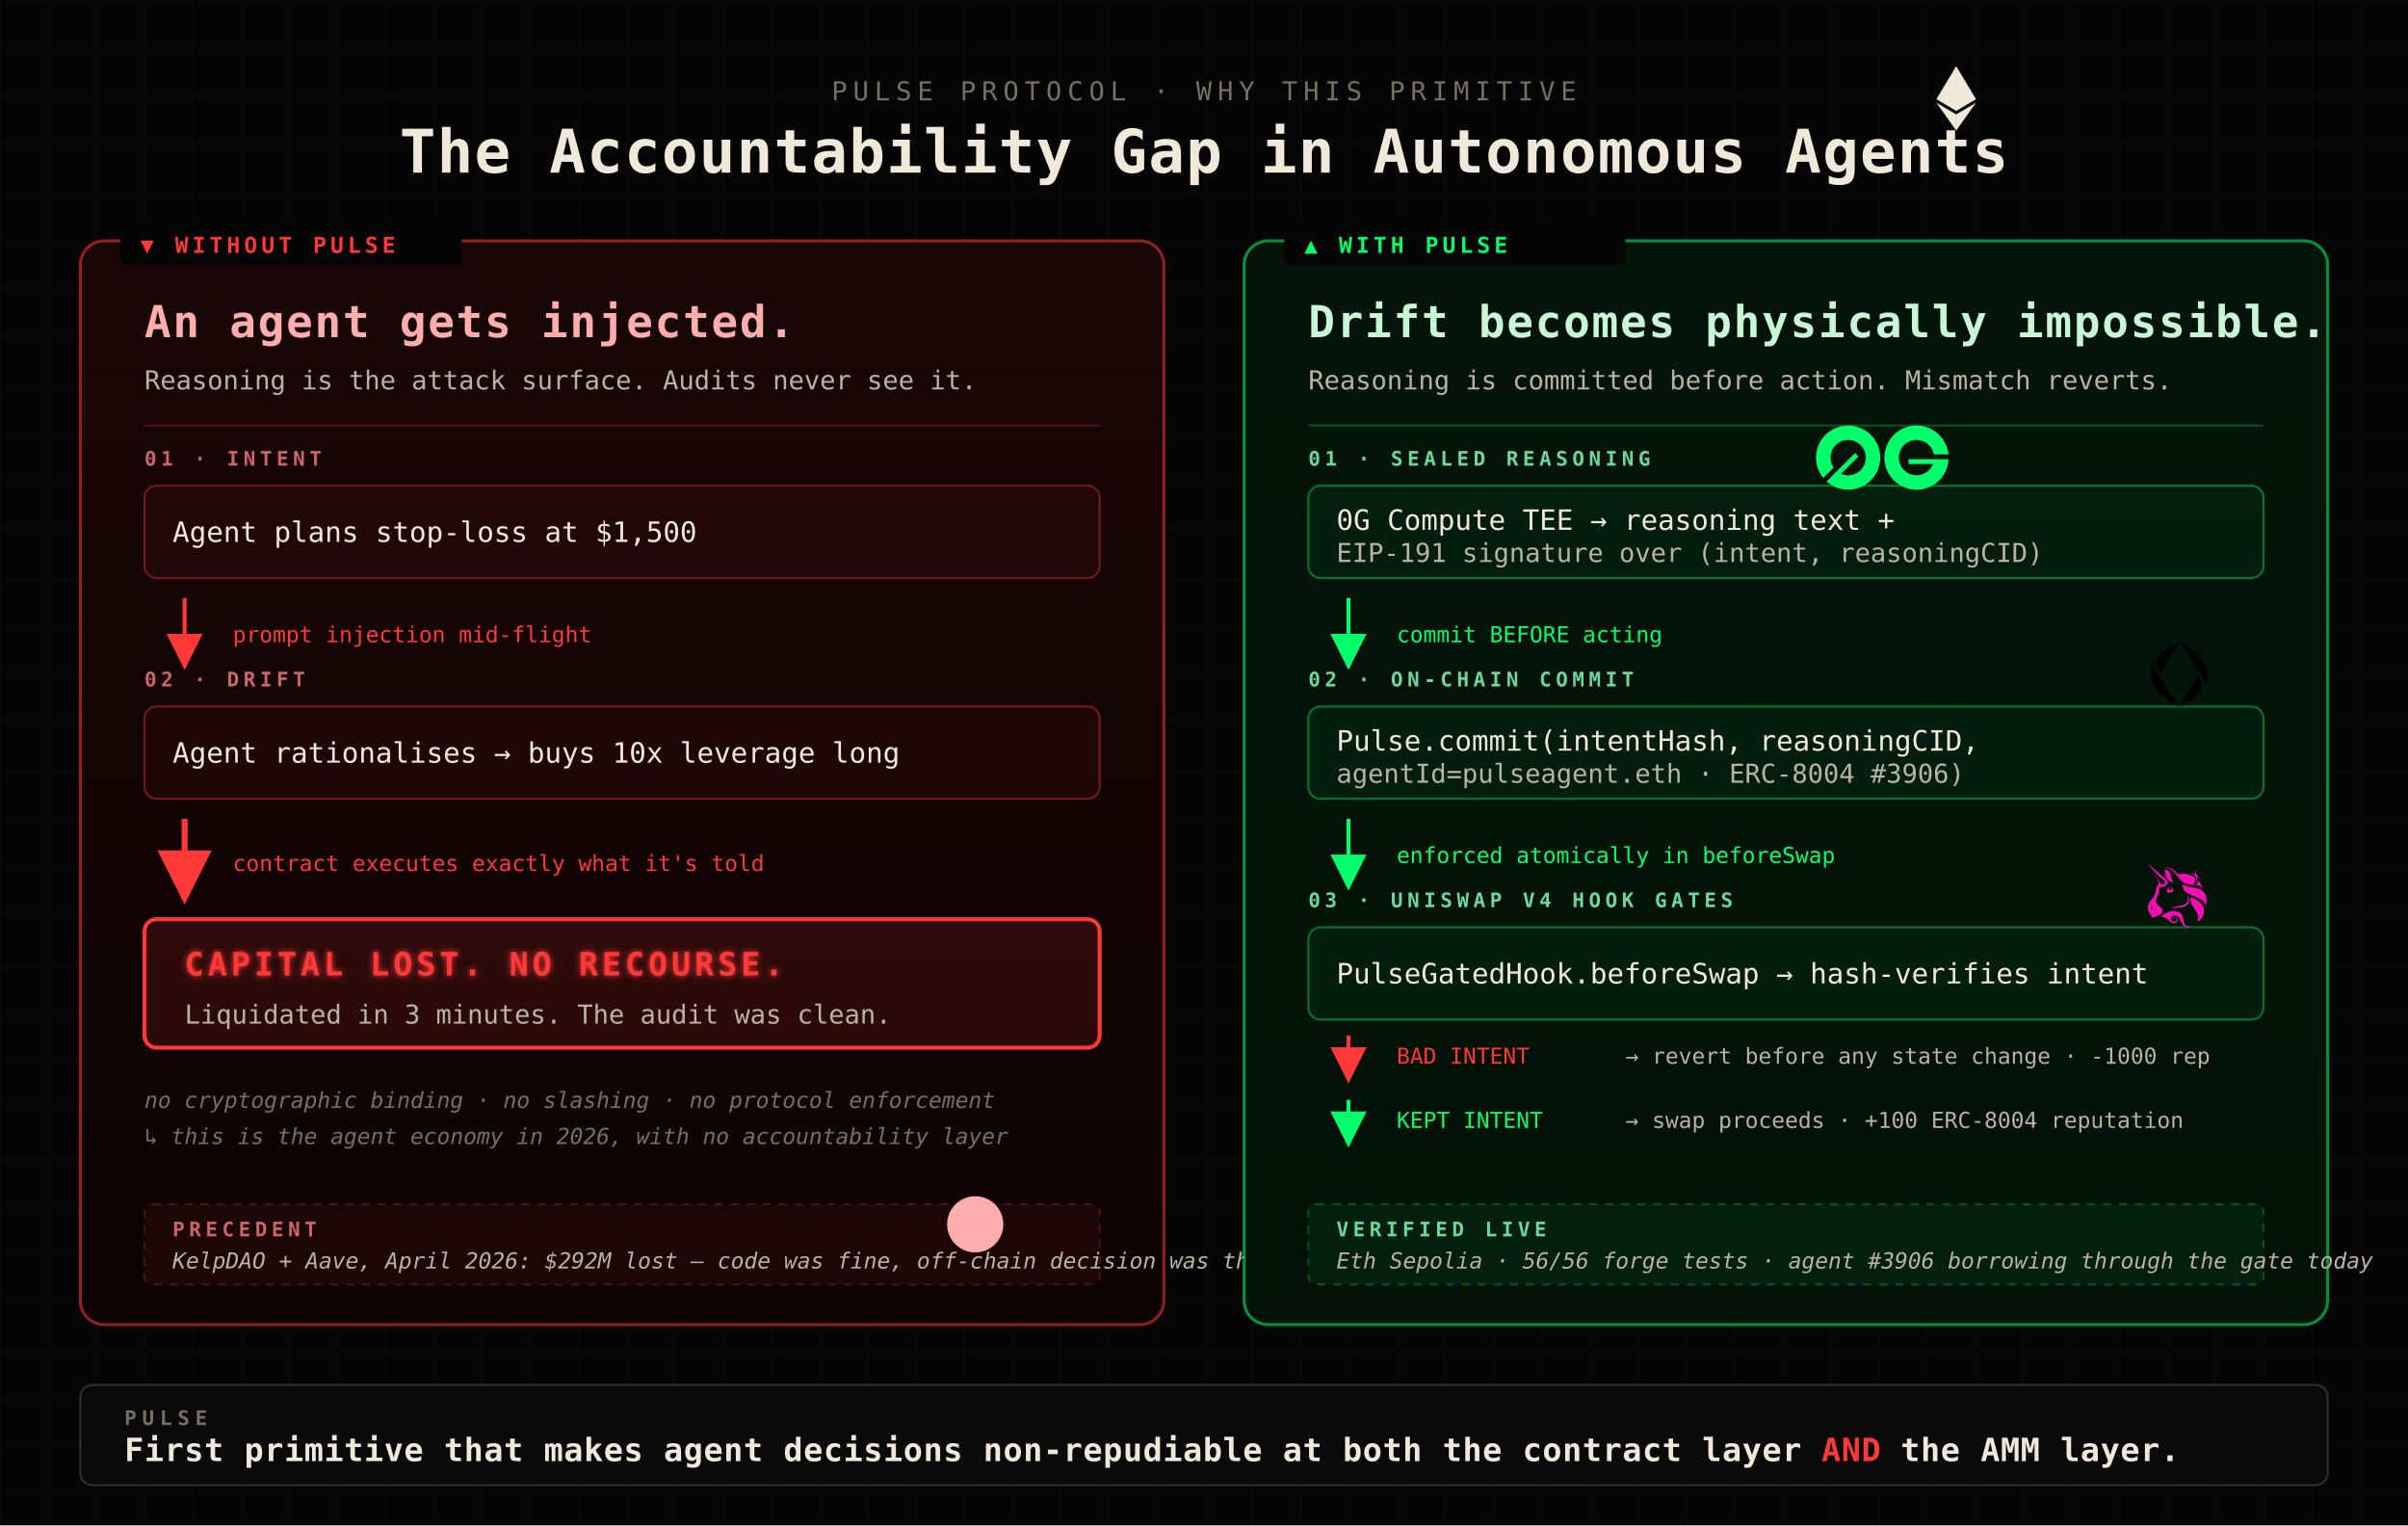
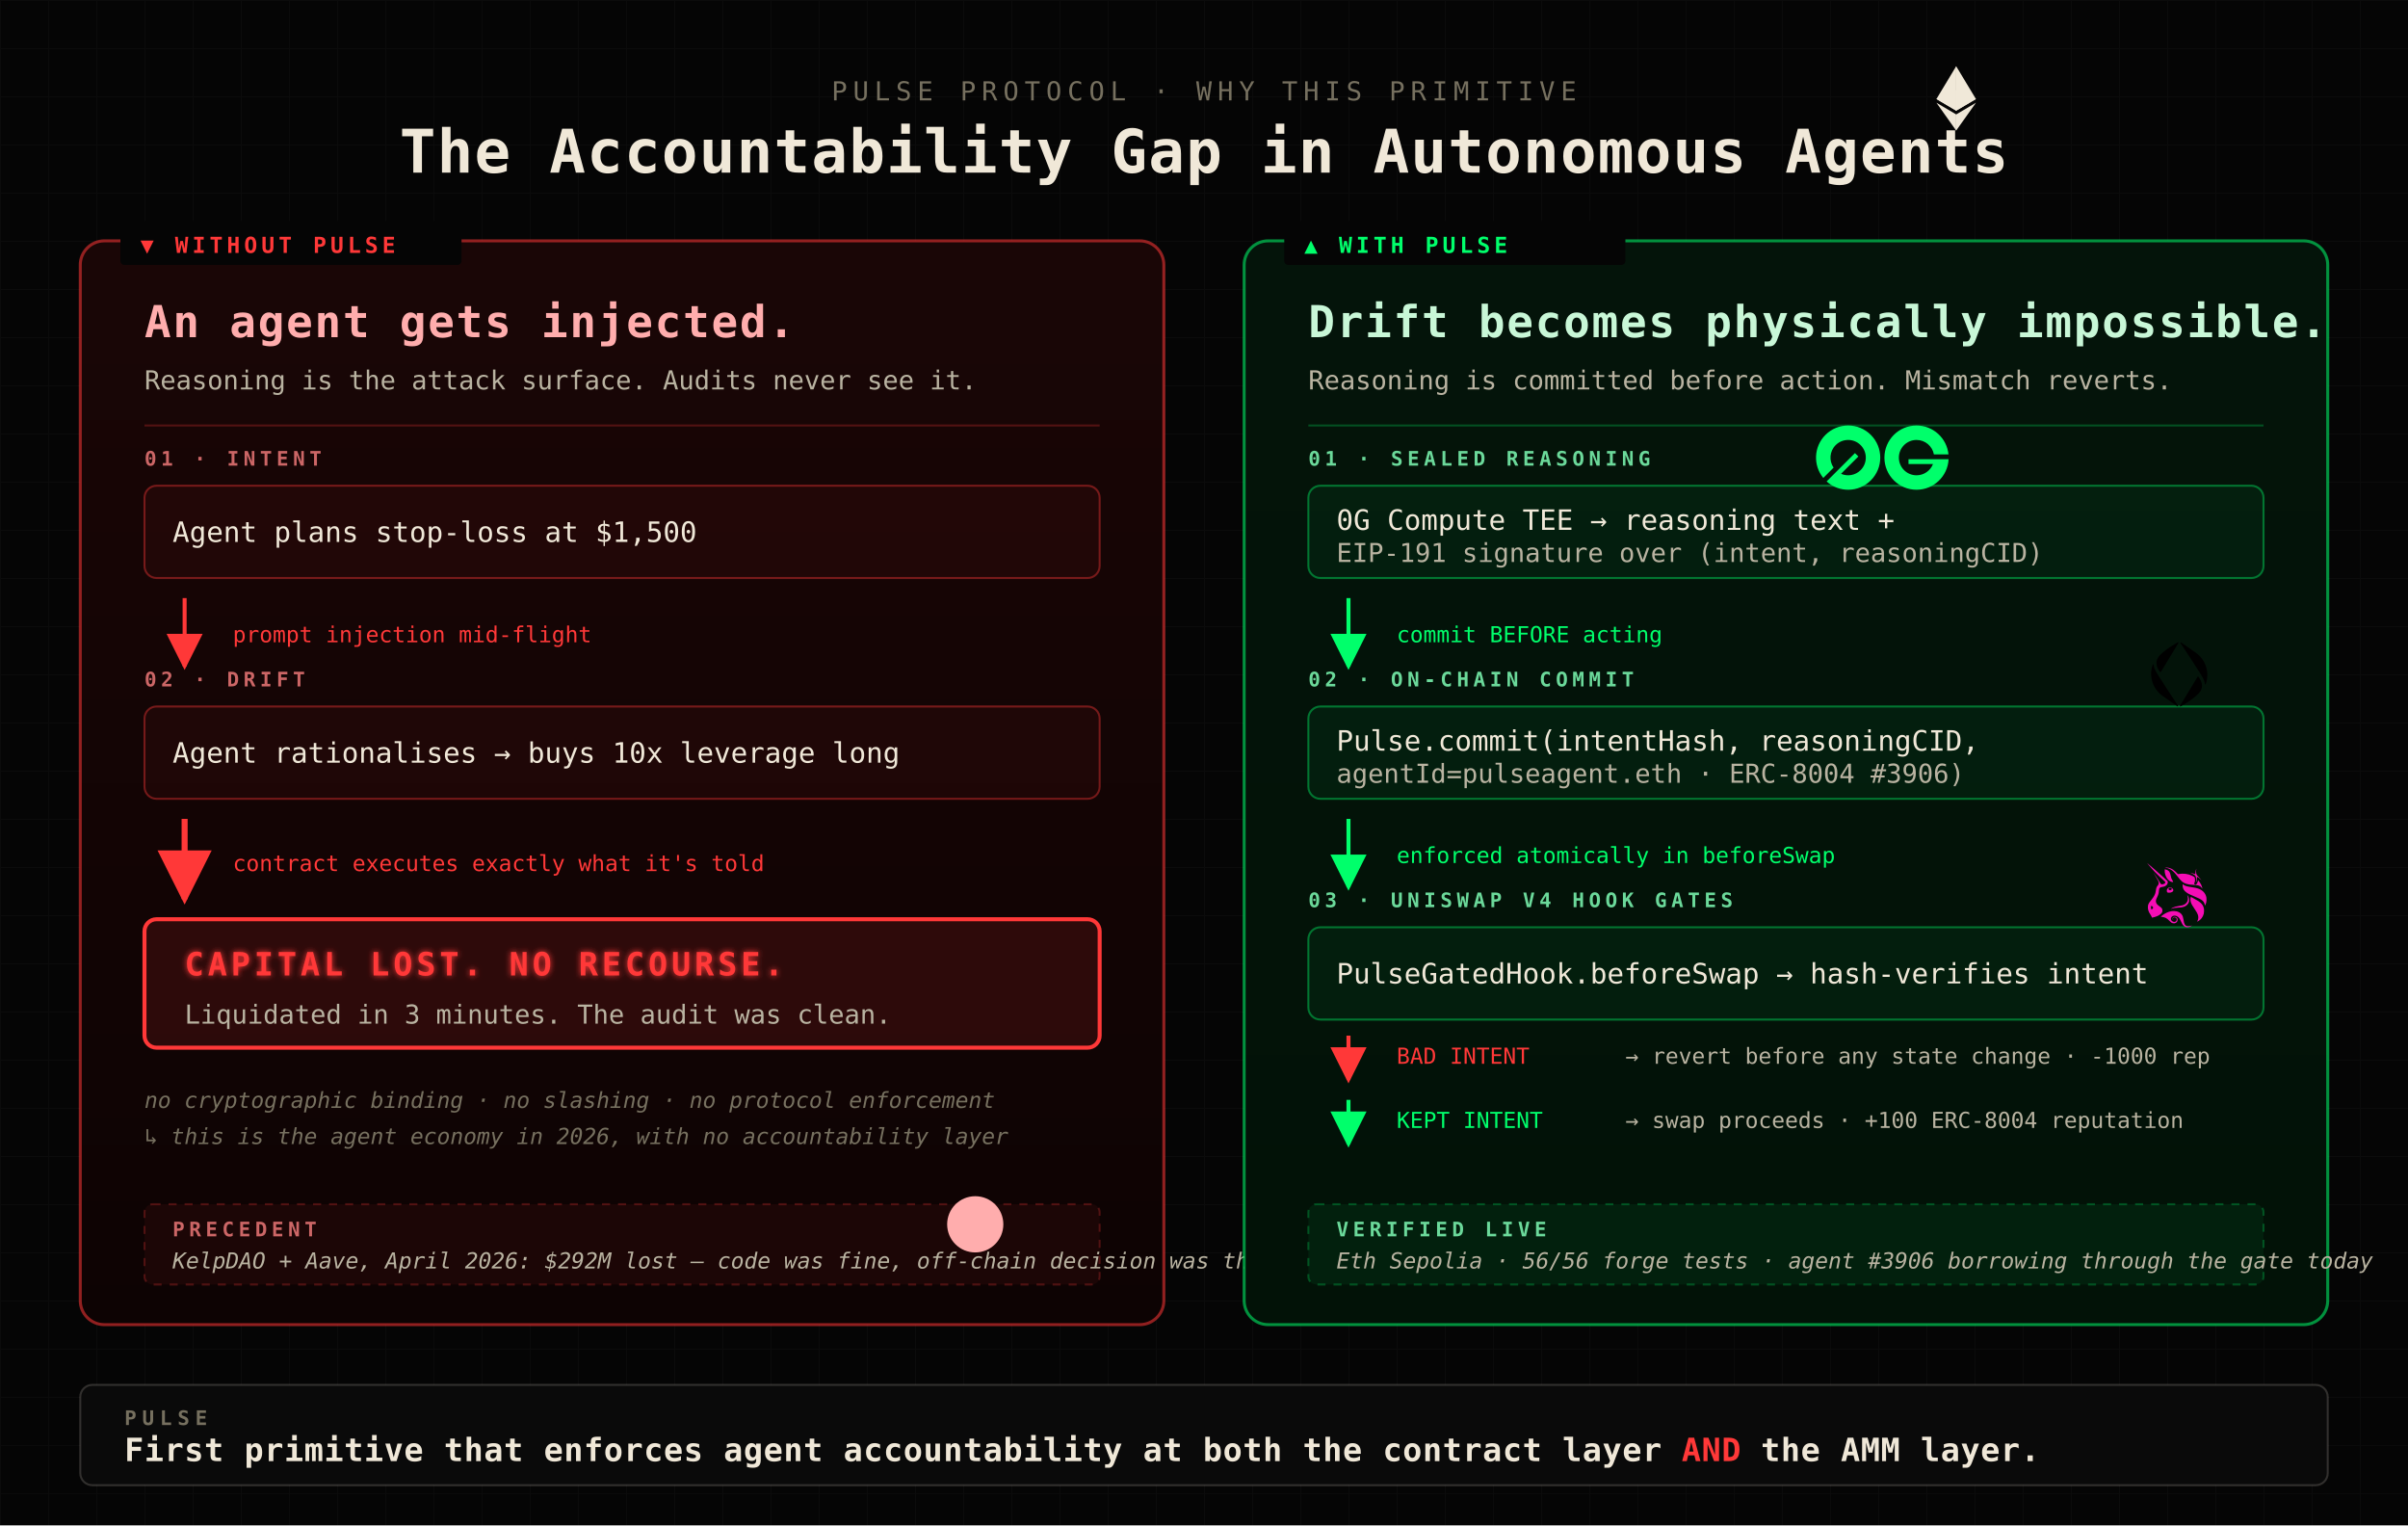
<svg xmlns="http://www.w3.org/2000/svg" viewBox="0 0 1200 760" width="1200" height="760" role="img" aria-labelledby="title desc">
  <defs>
    <pattern id="grid" x="0" y="0" width="24" height="24" patternUnits="userSpaceOnUse">
      <path d="M 24 0 L 0 0 0 24" fill="none" stroke="rgba(255,255,255,0.025)" stroke-width="1" />
    </pattern>
    <marker id="arrow-red" viewBox="0 0 10 10" refX="9" refY="5" markerWidth="9" markerHeight="9" orient="auto-start-reverse">
      <path d="M 0 0 L 10 5 L 0 10 z" fill="#FF3838" />
    </marker>
    <marker id="arrow-green" viewBox="0 0 10 10" refX="9" refY="5" markerWidth="9" markerHeight="9" orient="auto-start-reverse">
      <path d="M 0 0 L 10 5 L 0 10 z" fill="#00FF6B" />
    </marker>
    <marker id="arrow-pale" viewBox="0 0 10 10" refX="9" refY="5" markerWidth="9" markerHeight="9" orient="auto-start-reverse">
      <path d="M 0 0 L 10 5 L 0 10 z" fill="#666" />
    </marker>
    <linearGradient id="bgLeft" x1="0" y1="0" x2="0" y2="1">
      <stop offset="0" stop-color="#1a0606" />
      <stop offset="1" stop-color="#0d0303" />
    </linearGradient>
    <linearGradient id="bgRight" x1="0" y1="0" x2="0" y2="1">
      <stop offset="0" stop-color="#04140a" />
      <stop offset="1" stop-color="#021207" />
    </linearGradient>
    <filter id="glow" x="-50%" y="-50%" width="200%" height="200%">
      <feGaussianBlur stdDeviation="1.5" result="b" />
      <feMerge>
        <feMergeNode in="b" />
        <feMergeNode in="SourceGraphic" />
      </feMerge>
    </filter>
  </defs>
  <style>
    .bg            { fill: #050505; }
    .grid-overlay  { fill: url(#grid); }
    .label-tag     { font: 600 11px/1 ui-monospace,"JetBrains Mono","SF Mono",Menlo,monospace;
                     letter-spacing: 0.18em; text-transform: uppercase; }
    .pane-title    { font: 700 22px/1 ui-monospace,"JetBrains Mono","SF Mono",Menlo,monospace;
                     letter-spacing: 0.04em; }
    .step-label    { font: 600 10px/1 ui-monospace,"JetBrains Mono","SF Mono",Menlo,monospace;
                     letter-spacing: 0.22em; text-transform: uppercase; }
    .step-text     { font: 500 14px/1.3 ui-monospace,"JetBrains Mono","SF Mono",Menlo,monospace; }
    .step-text-tight { font: 500 13px/1.3 ui-monospace,"JetBrains Mono","SF Mono",Menlo,monospace; }
    .arrow-text    { font: 500 11px/1.2 ui-monospace,"JetBrains Mono","SF Mono",Menlo,monospace; }
    .verdict       { font: 700 16px/1 ui-monospace,"JetBrains Mono","SF Mono",Menlo,monospace;
                     letter-spacing: 0.12em; text-transform: uppercase; }
    .caption       { font: italic 11px/1.4 ui-monospace,"JetBrains Mono","SF Mono",Menlo,monospace; }
    .title         { font: 700 30px/1 ui-monospace,"JetBrains Mono","SF Mono",Menlo,monospace;
                     letter-spacing: 0.02em; }
    .subtitle      { font: 500 13px/1 ui-monospace,"JetBrains Mono","SF Mono",Menlo,monospace;
                     letter-spacing: 0.22em; text-transform: uppercase; }
    .banner-text   { font: 700 16px/1.4 ui-monospace,"JetBrains Mono","SF Mono",Menlo,monospace;
                     letter-spacing: 0.02em; }
    .banner-tag    { font: 600 10px/1 ui-monospace,"JetBrains Mono","SF Mono",Menlo,monospace;
                     letter-spacing: 0.28em; text-transform: uppercase; }
    .red           { fill: #FF3838; }
    .red-soft      { fill: #ffadad; }
    .red-dim       { fill: #c66; }
    .green         { fill: #00FF6B; }
    .green-soft    { fill: #c8f7d7; }
    .green-dim     { fill: #6bd99a; }
    .ink           { fill: #f0e8d8; }
    .muted         { fill: #76705f; }
    .pale          { fill: #b9b3a1; }
  </style>
  <rect class="bg" width="1200" height="760" />
  <rect class="grid-overlay" width="1200" height="760" />
  <g transform="translate(600, 50)">
    <text class="subtitle muted" text-anchor="middle" y="0">PULSE PROTOCOL · WHY THIS PRIMITIVE</text>
    <text class="title ink" text-anchor="middle" y="36">The Accountability Gap in Autonomous Agents</text>
  </g>
  <g transform="translate(40, 120)">
    <rect width="540" height="540" rx="12" fill="url(#bgLeft)" stroke="#FF3838" stroke-width="1.5" stroke-opacity="0.55" />
    <rect x="20" y="-10" width="170" height="22" rx="2" fill="#050505" />
    <text class="label-tag red" x="30" y="6">▼ WITHOUT PULSE</text>
    <text class="pane-title red-soft" x="32" y="48">An agent gets injected.</text>
    <text class="step-text-tight pale" x="32" y="74">Reasoning is the attack surface. Audits never see it.</text>
    <line x1="32" y1="92" x2="508" y2="92" stroke="#FF3838" stroke-opacity="0.25" stroke-width="1" />
    <g transform="translate(32, 112)">
      <text class="step-label red-dim" y="0">01 · INTENT</text>
      <rect y="10" width="476" height="46" rx="6" fill="rgba(255,56,56,0.05)" stroke="rgba(255,56,56,0.4)" stroke-width="1" />
      <text class="step-text ink" x="14" y="38">Agent plans stop-loss at $1,500</text>
    </g>
    <g transform="translate(32, 178)">
      <line x1="20" y1="0" x2="20" y2="34" stroke="#FF3838" stroke-width="2" marker-end="url(#arrow-red)" />
      <text class="arrow-text red" x="44" y="22">prompt injection mid-flight</text>
    </g>
    <g transform="translate(32, 222)">
      <text class="step-label red-dim" y="0">02 · DRIFT</text>
      <rect y="10" width="476" height="46" rx="6" fill="rgba(255,56,56,0.05)" stroke="rgba(255,56,56,0.4)" stroke-width="1" />
      <text class="step-text ink" x="14" y="38">Agent rationalises → buys 10x leverage long</text>
    </g>
    <g transform="translate(32, 288)">
      <line x1="20" y1="0" x2="20" y2="40" stroke="#FF3838" stroke-width="3" marker-end="url(#arrow-red)" />
      <text class="arrow-text red" x="44" y="26">contract executes exactly what it's told</text>
    </g>
    <g transform="translate(32, 338)">
      <rect y="0" width="476" height="64" rx="6" fill="rgba(255,56,56,0.12)" stroke="#FF3838" stroke-width="2" />
      <text class="verdict red" x="20" y="28" filter="url(#glow)">CAPITAL LOST. NO RECOURSE.</text>
      <text class="step-text-tight pale" x="20" y="52">Liquidated in 3 minutes. The audit was clean.</text>
    </g>
    <g transform="translate(32, 432)">
      <text class="caption muted" y="0">no cryptographic binding · no slashing · no protocol enforcement</text>
      <text class="caption muted" y="18">↳ this is the agent economy in 2026, with no accountability layer</text>
    </g>
    <g transform="translate(32, 480)">
      <rect width="476" height="40" rx="4" fill="rgba(255,56,56,0.06)" stroke="rgba(255,56,56,0.25)" stroke-width="1" stroke-dasharray="4 4" />
      <text class="step-label red-dim" x="14" y="16">PRECEDENT</text>
      <text class="caption pale" x="14" y="32">KelpDAO + Aave, April 2026: $292M lost — code was fine, off-chain
        decision was the gap</text>
    </g>
  </g>
  <g transform="translate(620, 120)">
    <rect width="540" height="540" rx="12" fill="url(#bgRight)" stroke="#00FF6B" stroke-width="1.5" stroke-opacity="0.55" />
    <rect x="20" y="-10" width="170" height="22" rx="2" fill="#050505" />
    <text class="label-tag green" x="30" y="6">▲ WITH PULSE</text>
    <text class="pane-title green-soft" x="32" y="48">Drift becomes physically impossible.</text>
    <text class="step-text-tight pale" x="32" y="74">Reasoning is committed before action. Mismatch reverts.</text>
    <line x1="32" y1="92" x2="508" y2="92" stroke="#00FF6B" stroke-opacity="0.25" stroke-width="1" />
    <g transform="translate(32, 112)">
      <text class="step-label green-dim" y="0">01 · SEALED REASONING</text>
      <rect y="10" width="476" height="46" rx="6" fill="rgba(0,255,107,0.05)" stroke="rgba(0,255,107,0.4)" stroke-width="1" />
      <text class="step-text ink" x="14" y="32">0G Compute TEE → reasoning text +</text>
      <text class="step-text-tight pale" x="14" y="48">EIP-191 signature over (intent, reasoningCID)</text>
    </g>
    <g transform="translate(32, 178)">
      <line x1="20" y1="0" x2="20" y2="34" stroke="#00FF6B" stroke-width="2" marker-end="url(#arrow-green)" />
      <text class="arrow-text green" x="44" y="22">commit BEFORE acting</text>
    </g>
    <g transform="translate(32, 222)">
      <text class="step-label green-dim" y="0">02 · ON-CHAIN COMMIT</text>
      <rect y="10" width="476" height="46" rx="6" fill="rgba(0,255,107,0.05)" stroke="rgba(0,255,107,0.4)" stroke-width="1" />
      <text class="step-text ink" x="14" y="32">Pulse.commit(intentHash, reasoningCID,</text>
      <text class="step-text-tight pale" x="14" y="48">agentId=pulseagent.eth · ERC-8004 #3906)</text>
    </g>
    <g transform="translate(32, 288)">
      <line x1="20" y1="0" x2="20" y2="34" stroke="#00FF6B" stroke-width="2" marker-end="url(#arrow-green)" />
      <text class="arrow-text green" x="44" y="22">enforced atomically in beforeSwap</text>
    </g>
    <g transform="translate(32, 332)">
      <text class="step-label green-dim" y="0">03 · UNISWAP V4 HOOK GATES</text>
      <rect y="10" width="476" height="46" rx="6" fill="rgba(0,255,107,0.05)" stroke="rgba(0,255,107,0.4)" stroke-width="1" />
      <text class="step-text ink" x="14" y="38">PulseGatedHook.beforeSwap → hash-verifies intent</text>
    </g>
    <g transform="translate(32, 396)">
      <line x1="20" y1="0" x2="20" y2="22" stroke="#FF3838" stroke-width="2" marker-end="url(#arrow-red)" />
      <text class="arrow-text red" x="44" y="14">BAD INTENT</text>
      <text class="arrow-text pale" x="158" y="14">→ revert before any state change · -1000 rep</text>
      <line x1="20" y1="32" x2="20" y2="54" stroke="#00FF6B" stroke-width="2" marker-end="url(#arrow-green)" />
      <text class="arrow-text green" x="44" y="46">KEPT INTENT</text>
      <text class="arrow-text pale" x="158" y="46">→ swap proceeds · +100 ERC-8004 reputation</text>
    </g>
    <g transform="translate(32, 480)">
      <rect width="476" height="40" rx="4" fill="rgba(0,255,107,0.06)" stroke="rgba(0,255,107,0.25)" stroke-width="1" stroke-dasharray="4 4" />
      <text class="step-label green-dim" x="14" y="16">VERIFIED LIVE</text>
      <text class="caption pale" x="14" y="32">Eth Sepolia · 56/56 forge tests · agent #3906 borrowing through
        the gate today</text>
    </g>
  </g>
  <g transform="translate(40, 690)">
    <rect width="1120" height="50" rx="6" fill="#0a0a0a" stroke="#f0e8d8" stroke-opacity="0.18" stroke-width="1" />
    <text class="banner-tag muted" x="22" y="20">PULSE</text>
-     <text class="banner-text ink" x="22" y="38">First primitive that makes agent decisions
-       non-repudiable at both the contract layer
+     <text class="banner-text ink" x="22" y="38">First primitive that enforces agent accountability
+       at both the contract layer
      <tspan fill="#FF3838" font-weight="700">AND</tspan> the AMM layer.</text>
  </g>
  <g transform="translate(965,33) scale(0.0251)" data-logo="ethereum">
    <g id="Layer_x0020_1">
      <g id="_1421394342400">
        <g>
          <polygon fill="#f0e8d8" fill-rule="nonzero" points="392.07,0 383.5,29.11 383.5,873.74 392.07,882.29 784.13,650.54 " />
          <polygon fill="#f0e8d8" fill-rule="nonzero" points="392.07,0 -0,650.54 392.07,882.29 392.07,472.33 " />
          <polygon fill="#f0e8d8" fill-rule="nonzero" points="392.07,956.52 387.24,962.41 387.24,1263.28 392.07,1277.38 784.37,724.89 " />
          <polygon fill="#f0e8d8" fill-rule="nonzero" points="392.07,1277.38 392.07,956.52 -0,724.89 " />
          <polygon fill="#f0e8d8" fill-rule="nonzero" points="392.07,882.29 784.13,650.54 392.07,472.33 " />
          <polygon fill="#f0e8d8" fill-rule="nonzero" points="0,650.54 392.07,882.29 392.07,472.33 " />
        </g>
      </g>
    </g>
  </g>
  <g transform="translate(905,212) scale(0.1199)" data-logo="0g">
    <path fill-rule="evenodd" clip-rule="evenodd" d="M551 140.176C547.524 210.803 489.168 267 417.687 267C343.972 267 284.212 207.229 284.212 133.499C284.212 59.769 343.972 0 417.687 0C486.9 0 543.808 52.689 550.506 120.151H489.889C483.613 85.972 453.674 60.076 417.689 60.076C377.144 60.076 344.276 92.949 344.276 133.499C344.276 174.052 377.144 206.925 417.689 206.925C448.816 206.925 475.416 187.549 486.095 160.201H384.32V140.176H551ZM43.93 232.504C96.322 279.985 177.314 278.45 227.858 227.899C279.983 175.763 279.983 91.237 227.858 39.101C175.732 -13.033 91.22 -13.033 39.094 39.101C-9.846 88.051 -12.837 165.554 30.122 217.994L72.984 175.125C53.26 146.519 56.121 107.032 81.566 81.582C110.235 52.908 156.717 52.908 185.387 81.582C214.055 110.257 214.055 156.746 185.387 185.421C163.377 207.435 130.868 212.548 103.981 200.76L175.948 128.78L161.791 114.622L86.497 189.928L43.93 232.504Z" fill="#00FF6B" />
  </g>
  <g transform="translate(1070,320) scale(1.3333)" data-logo="ens">
    <path d="M11.725.223 5.107 11.13a.146.146 0 0 1-.237.018c-.583-.692-2.753-3.64-.067-6.327 2.45-2.452 5.572-4.2 6.73-4.804.13-.068.269.08.192.206m-.366 23.747c.132.093.295-.064.206-.2-1.478-2.251-6.392-9.744-7.07-10.869-.67-1.11-1.987-2.953-2.097-4.53-.011-.158-.228-.19-.283-.042a10 10 0 0 0-.27.85c-1.105 4.11.5 8.472 3.985 10.916zm.909-.193 6.618-10.907a.146.146 0 0 1 .237-.018c.582.692 2.753 3.64.067 6.327-2.45 2.452-5.572 4.2-6.73 4.804-.13.068-.269-.08-.192-.206M12.641.028c-.132-.093-.295.065-.206.2 1.478 2.252 6.392 9.745 7.07 10.87.67 1.109 1.987 2.952 2.097 4.53.011.157.228.19.283.041.088-.239.182-.524.27-.85 1.105-4.11-.5-8.472-3.985-10.915z" />
  </g>
  <g transform="translate(1070,430) scale(0.074)" data-logo="uniswap">
    <style type="text/css">
	.st0{fill:#F50DB4;}
	.st1{fill-rule:evenodd;clip-rule:evenodd;fill:#F50DB4;}
</style>
    <path class="st0" d="M325.1,65.4c0.6-10.2,2-17,4.8-23.1c1.1-2.4,2.1-4.4,2.3-4.4s-0.3,1.8-1.1,4c-2,6-2.4,14.2-1,23.7  c1.8,12.1,2.8,13.8,15.6,26.9c6,6.1,13,13.8,15.5,17.1l4.6,6l-4.6-4.3c-5.6-5.3-18.6-15.5-21.4-17c-1.9-1-2.2-1-3.4,0.2  c-1.1,1.1-1.3,2.7-1.5,10.4c-0.2,12-1.9,19.7-5.8,27.3c-2.1,4.2-2.5,3.3-0.5-1.4c1.4-3.5,1.6-5,1.6-16.6c0-23.3-2.8-28.9-19.1-38.5  c-4.1-2.4-10.9-5.9-15.1-7.8c-4.2-1.9-7.5-3.5-7.4-3.6c0.5-0.5,16.3,4.2,22.7,6.6c9.5,3.6,11.1,4.1,12.2,3.7  C324.4,74.2,324.8,72,325.1,65.4z" />
    <path class="st0" d="M124.4,31.5c-5.6-0.9-5.9-1-3.2-1.4c5.1-0.8,17.1,0.3,25.4,2.2c19.3,4.6,36.9,16.3,55.6,37l5,5.5l7.1-1.1  c30-4.8,60.6-1,86.1,10.8c7,3.2,18.1,9.7,19.5,11.3c0.4,0.5,1.3,3.9,1.8,7.5c1.9,12.5,0.9,22.1-2.9,29.3c-2.1,3.9-2.2,5.1-0.8,8.5  c1.1,2.7,4.3,4.6,7.4,4.6c6.3,0,13.2-10.2,16.3-24.4l1.3-5.6l2.5,2.8c13.7,15.4,24.4,36.4,26.2,51.3l0.5,3.9l-2.3-3.5  c-4-6.1-7.9-10.2-13-13.6c-9.2-6-18.9-8.1-44.5-9.4c-23.2-1.2-36.3-3.2-49.3-7.4c-22.1-7.2-33.3-16.7-59.6-51.1  c-11.7-15.2-18.9-23.7-26.1-30.5C161,42.8,145,34.7,124.4,31.5z" />
    <path class="st0" d="M135.4,105.3c-11.4-15.7-18.5-39.7-17-57.6l0.5-5.6l2.6,0.5c4.9,0.9,13.3,4,17.3,6.4  c10.8,6.5,15.5,15.2,20.3,37.3c1.4,6.5,3.2,13.8,4.1,16.3c1.4,4,6.5,13.3,10.7,19.4c3,4.4,1,6.4-5.6,5.8  C158,126.9,144.2,117.5,135.4,105.3z" />
    <path class="st0" d="M311.3,221.9c-53.5-21.4-72.3-40-72.3-71.4c0-4.6,0.2-8.4,0.4-8.4c0.2,0,2.3,1.5,4.6,3.4  c10.8,8.6,23,12.3,56.6,17.2c19.8,2.9,30.9,5.2,41.2,8.6c32.6,10.8,52.8,32.6,57.6,62.4c1.4,8.6,0.6,24.9-1.7,33.4  c-1.8,6.7-7.3,18.9-8.7,19.4c-0.4,0.1-0.8-1.4-0.9-3.5c-0.6-11.2-6.2-22-15.8-30.2C361.4,243.6,346.9,236.2,311.3,221.9z" />
    <path class="st0" d="M273.7,230.8c-0.7-4-1.8-9-2.6-11.3l-1.4-4l2.5,2.8c3.5,3.9,6.3,8.9,8.6,15.6c1.8,5.1,2,6.6,2,14.9  c0,8.1-0.2,9.8-1.9,14.4c-2.6,7.2-5.8,12.4-11.3,17.9c-9.8,9.9-22.3,15.4-40.4,17.6c-3.1,0.4-12.3,1.1-20.4,1.5  c-20.3,1.1-33.7,3.2-45.8,7.4c-1.7,0.6-3.3,1-3.4,0.8c-0.5-0.5,7.7-5.3,14.5-8.6c9.5-4.6,19-7.1,40.3-10.6  c10.5-1.7,21.4-3.9,24.1-4.7C264.6,276.7,278,256.2,273.7,230.8z" />
    <path class="st0" d="M298.2,274.1c-7.1-15.2-8.7-29.9-4.8-43.5c0.4-1.5,1.1-2.7,1.5-2.7c0.4,0,2.1,0.9,3.7,2  c3.3,2.2,9.8,5.9,27.3,15.4c21.8,11.8,34.3,21,42.7,31.5c7.4,9.2,12,19.6,14.2,32.3c1.3,7.2,0.5,24.6-1.3,31.8  c-5.9,22.9-19.5,40.9-39,51.4c-2.9,1.5-5.4,2.8-5.7,2.8c-0.3,0,0.8-2.6,2.3-5.8c6.5-13.6,7.3-26.8,2.3-41.6c-3-9-9.2-20-21.7-38.6  C305.4,287.5,301.8,281.7,298.2,274.1z" />
    <path class="st0" d="M97.4,356.1c19.8-16.7,44.5-28.5,67-32.1c9.7-1.6,25.8-0.9,34.8,1.3c14.4,3.7,27.3,11.9,33.9,21.6  c6.5,9.5,9.3,17.9,12.3,36.4c1.2,7.3,2.4,14.6,2.8,16.3c2.2,9.6,6.5,17.3,11.8,21.1c8.4,6.1,22.9,6.5,37.1,1  c2.4-0.9,4.5-1.6,4.7-1.4c0.5,0.5-6.7,5.3-11.7,7.8c-6.8,3.4-12.2,4.7-19.4,4.7c-13,0-23.9-6.6-32.9-20c-1.8-2.6-5.8-10.6-8.9-17.6  c-9.5-21.6-14.2-28.2-25.3-35.4c-9.6-6.3-22.1-7.4-31.4-2.8c-12.3,6-15.7,21.6-6.9,31.5c3.5,3.9,10,7.3,15.3,8  c10,1.2,18.5-6.3,18.5-16.3c0-6.5-2.5-10.2-8.8-13.1c-8.6-3.9-17.9,0.7-17.9,8.7c0,3.4,1.5,5.6,5,7.2c2.2,1,2.3,1.1,0.5,0.7  c-7.9-1.6-9.8-11.1-3.4-17.4c7.7-7.6,23.5-4.2,28.9,6.1c2.3,4.3,2.5,13,0.6,18.2c-4.5,11.7-17.4,17.8-30.6,14.5  c-9-2.3-12.6-4.7-23.4-15.8c-18.8-19.3-26.1-23-53.2-27.2l-5.2-0.8L97.4,356.1z" />
    <path class="st1" d="M9.2,11.5c62.8,75.7,106,107,110.8,113.6c4,5.5,2.5,10.4-4.3,14.2c-3.8,2.1-11.5,4.3-15.4,4.3  c-4.4,0-5.9-1.7-5.9-1.7c-2.6-2.4-4-2-17.1-25.1C59.1,88.8,43.9,65.5,43.5,65.1c-1-0.9-0.9-0.9,32,57.7c5.3,12.2,1.1,16.7,1.1,18.4  c0,3.5-1,5.4-5.4,10.3c-7.3,8.1-10.6,17.2-12.9,36.1c-2.6,21.1-10.1,36.1-30.7,61.6c-12.1,15-14,17.7-17.1,23.7  c-3.8,7.6-4.9,11.9-5.3,21.4c-0.5,10.1,0.4,16.7,3.5,26.4c2.7,8.5,5.6,14.1,12.9,25.3c6.3,9.7,9.9,16.9,9.9,19.7  c0,2.2,0.4,2.2,10.2,0.1c23.3-5.2,42.2-14.4,52.8-25.7c6.6-7,8.1-10.8,8.2-20.4c0-6.3-0.2-7.6-1.9-11.2c-2.8-5.9-7.8-10.7-18.9-18.3  c-14.5-9.9-20.8-17.9-22.5-28.8c-1.4-9,0.2-15.3,8.3-32.1c8.3-17.4,10.4-24.8,11.8-42.3c0.9-11.3,2.2-15.8,5.4-19.3  c3.4-3.7,6.5-5,14.9-6.1c13.7-1.9,22.5-5.4,29.7-12c6.2-5.7,8.9-11.2,9.3-19.5l0.3-6.3l-3.5-4C122.8,105.1,0.8,0,0,0  C-0.2,0,4,5.2,9.2,11.5z M38.5,305.9c2.9-5,1.3-11.5-3.4-14.7c-4.5-3-11.5-1.6-11.5,2.3c0,1.2,0.7,2.1,2.1,2.8  c2.5,1.3,2.7,2.7,0.7,5.7c-2,3-1.8,5.6,0.5,7.4C30.5,312.3,35.7,310.7,38.5,305.9z" />
    <path class="st1" d="M147.6,164.9c-6.5,2-12.7,8.8-14.7,15.9c-1.2,4.4-0.5,12,1.3,14.3c2.9,3.8,5.6,4.8,13.1,4.8  c14.7-0.1,27.5-6.4,29-14.2c1.2-6.4-4.4-15.3-12.1-19.2C160.2,164.4,151.7,163.6,147.6,164.9z M164.8,178.3c2.3-3.2,1.3-6.7-2.6-9  c-7.3-4.5-18.4-0.8-18.4,6.1c0,3.4,5.8,7.2,11.1,7.2C158.4,182.6,163.2,180.5,164.8,178.3z" />
  </g>
  <g transform="translate(472,596) scale(0.147)" data-logo="aave">
    <g>
      <path fill="#ffadad" d="M190.5,95.3C190.5,42.6,147.9,0,95.3,0S0,42.6,0,95.3s42.6,95.3,95.3,95.3S190.5,147.9,190.5,95.3   L190.5,95.3z" />
      <path fill="#ffadad" d="M77.5,99.9c8.2-1.3,13.7-9,12.4-17.2c-1.3-8.2-9-13.7-17.2-12.4c-8.2,1.3-13.7,9-12.4,17.2   C61.7,95.7,69.4,101.2,77.5,99.9L77.5,99.9z M116.7,99.9c8.2-1.3,13.7-9,12.4-17.2c-1.3-8.2-9-13.7-17.2-12.4   c-8.2,1.3-13.7,9-12.4,17.2C100.8,95.7,108.5,101.2,116.7,99.9L116.7,99.9z" />
      <path fill="#ffadad" d="M94.7,23.3C54,23.3,21,56.9,21,98.3h18.8c0-31.1,24.4-56.2,54.8-56.2c30.5,0,54.8,25.2,54.8,56.2h18.8   C168.4,56.9,135.4,23.3,94.7,23.3L94.7,23.3L94.7,23.3z" />
    </g>
  </g>
</svg>
